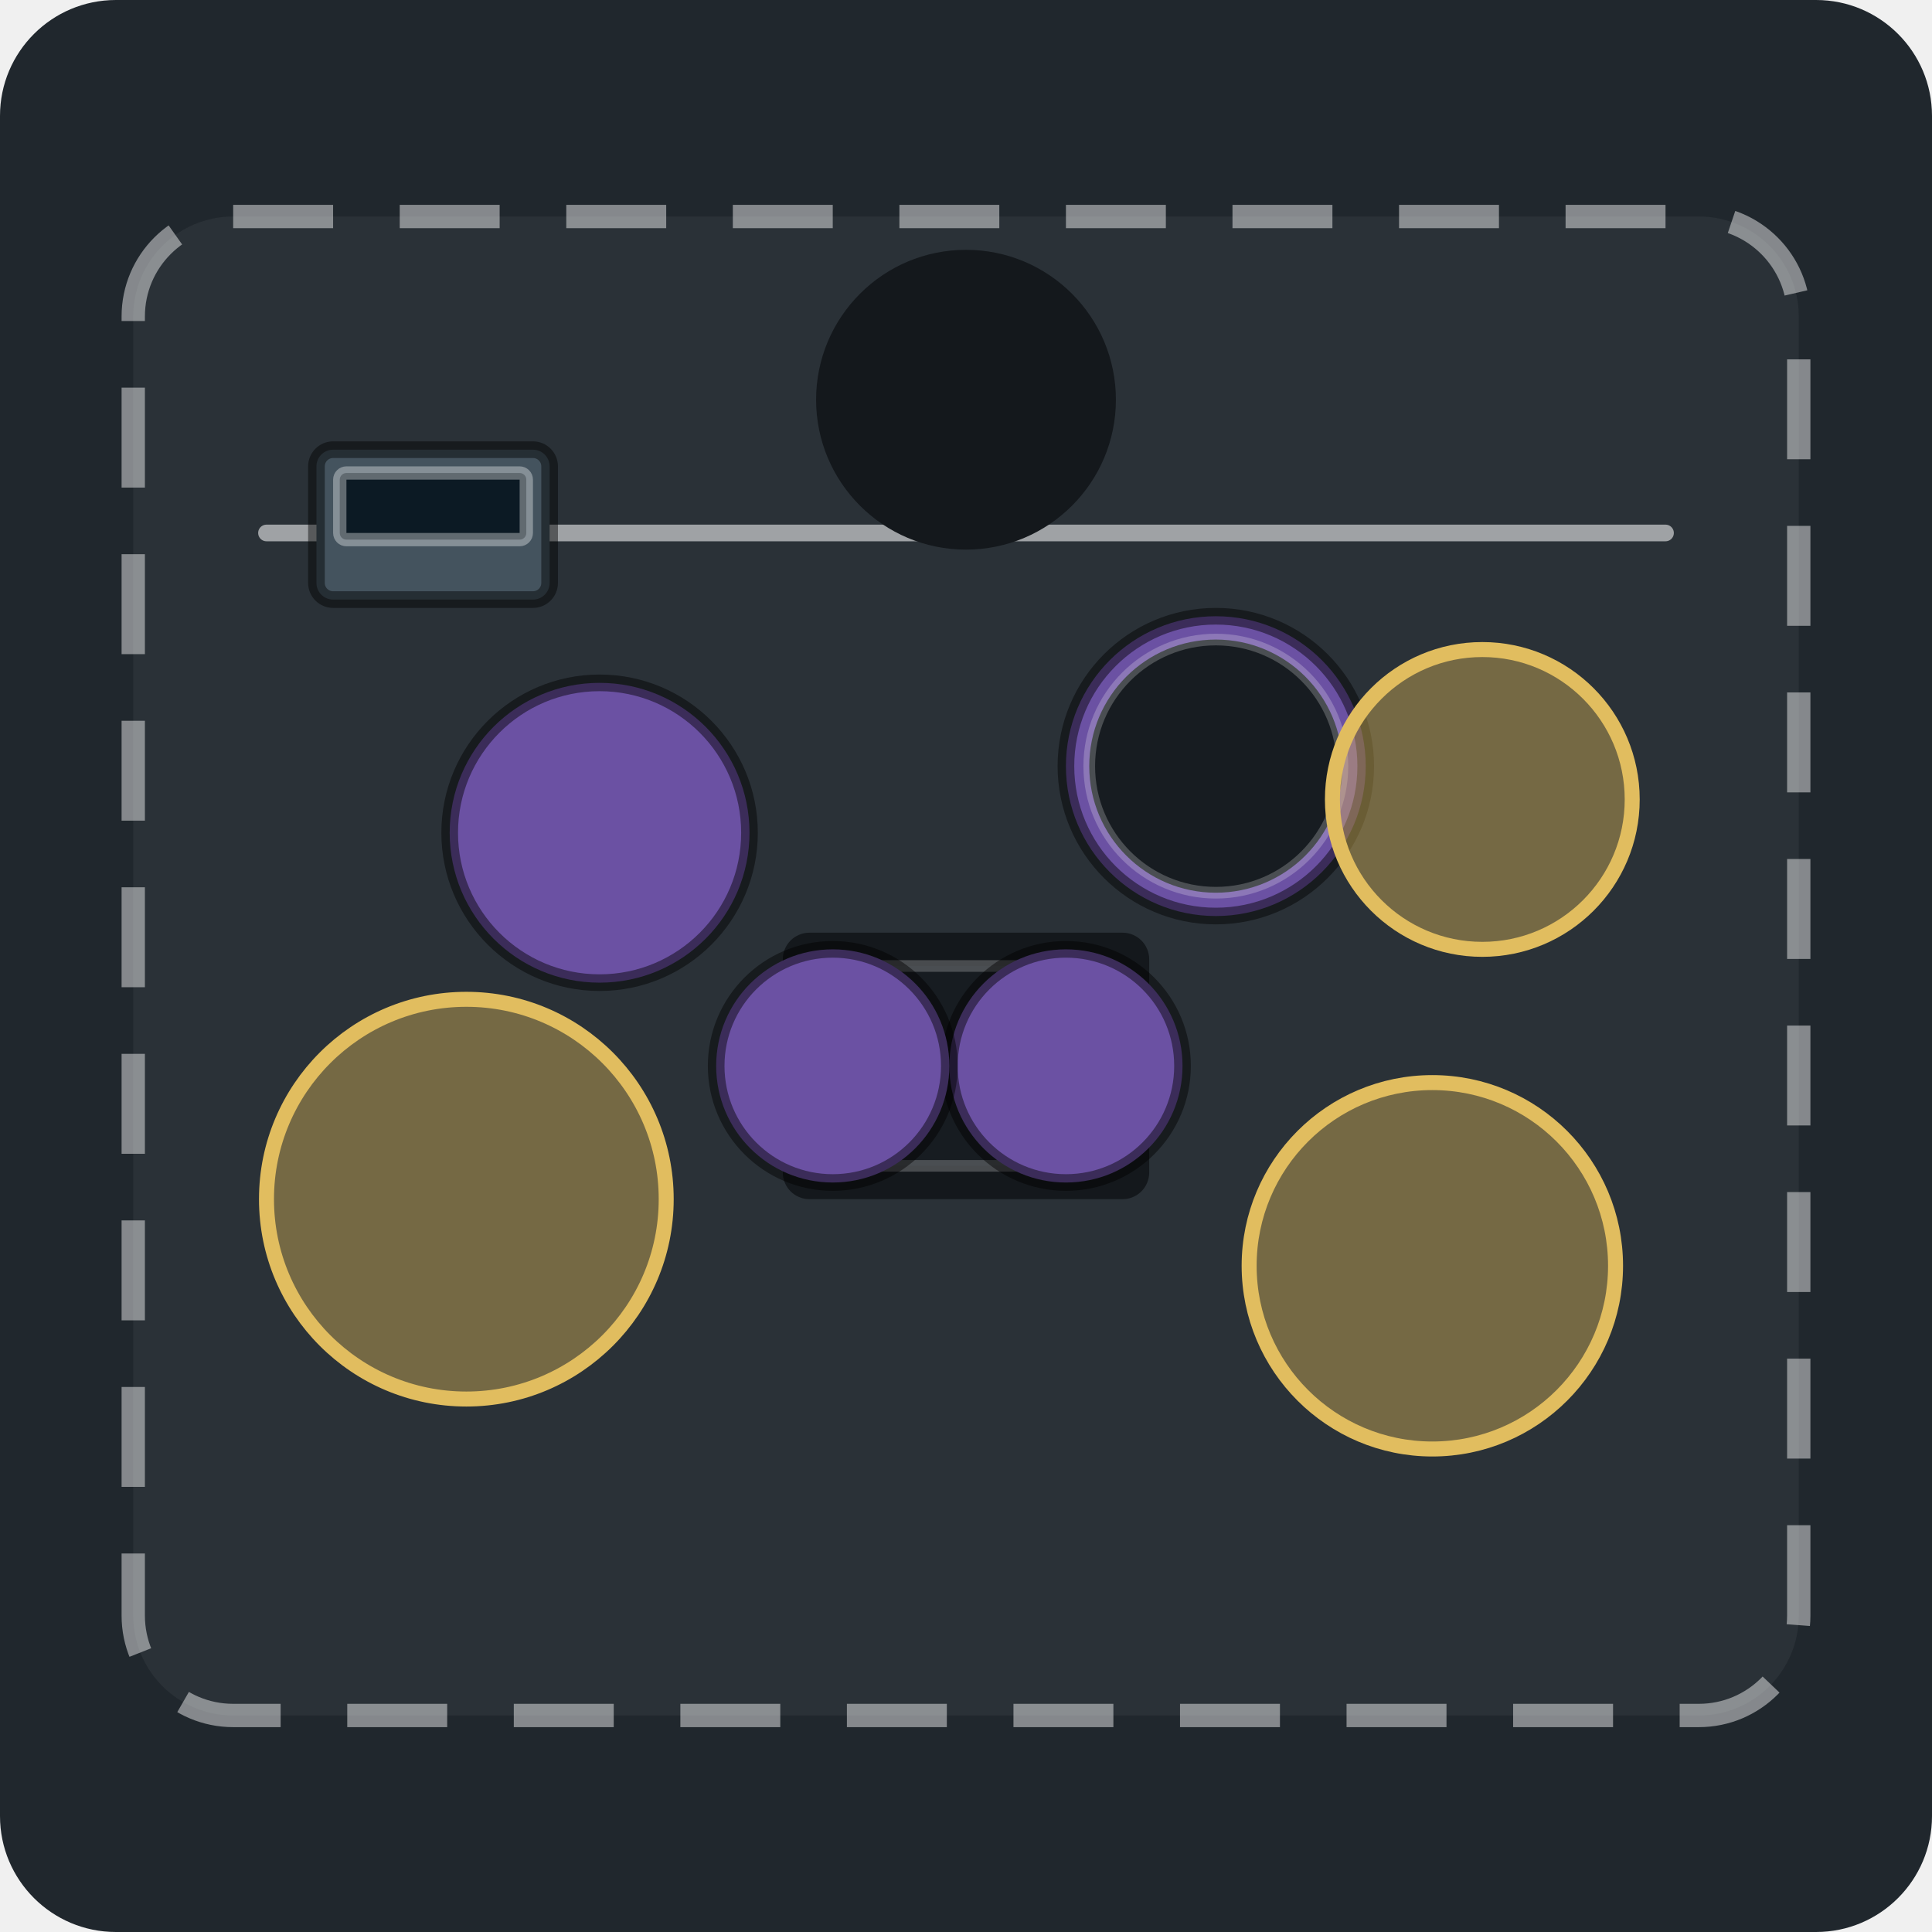
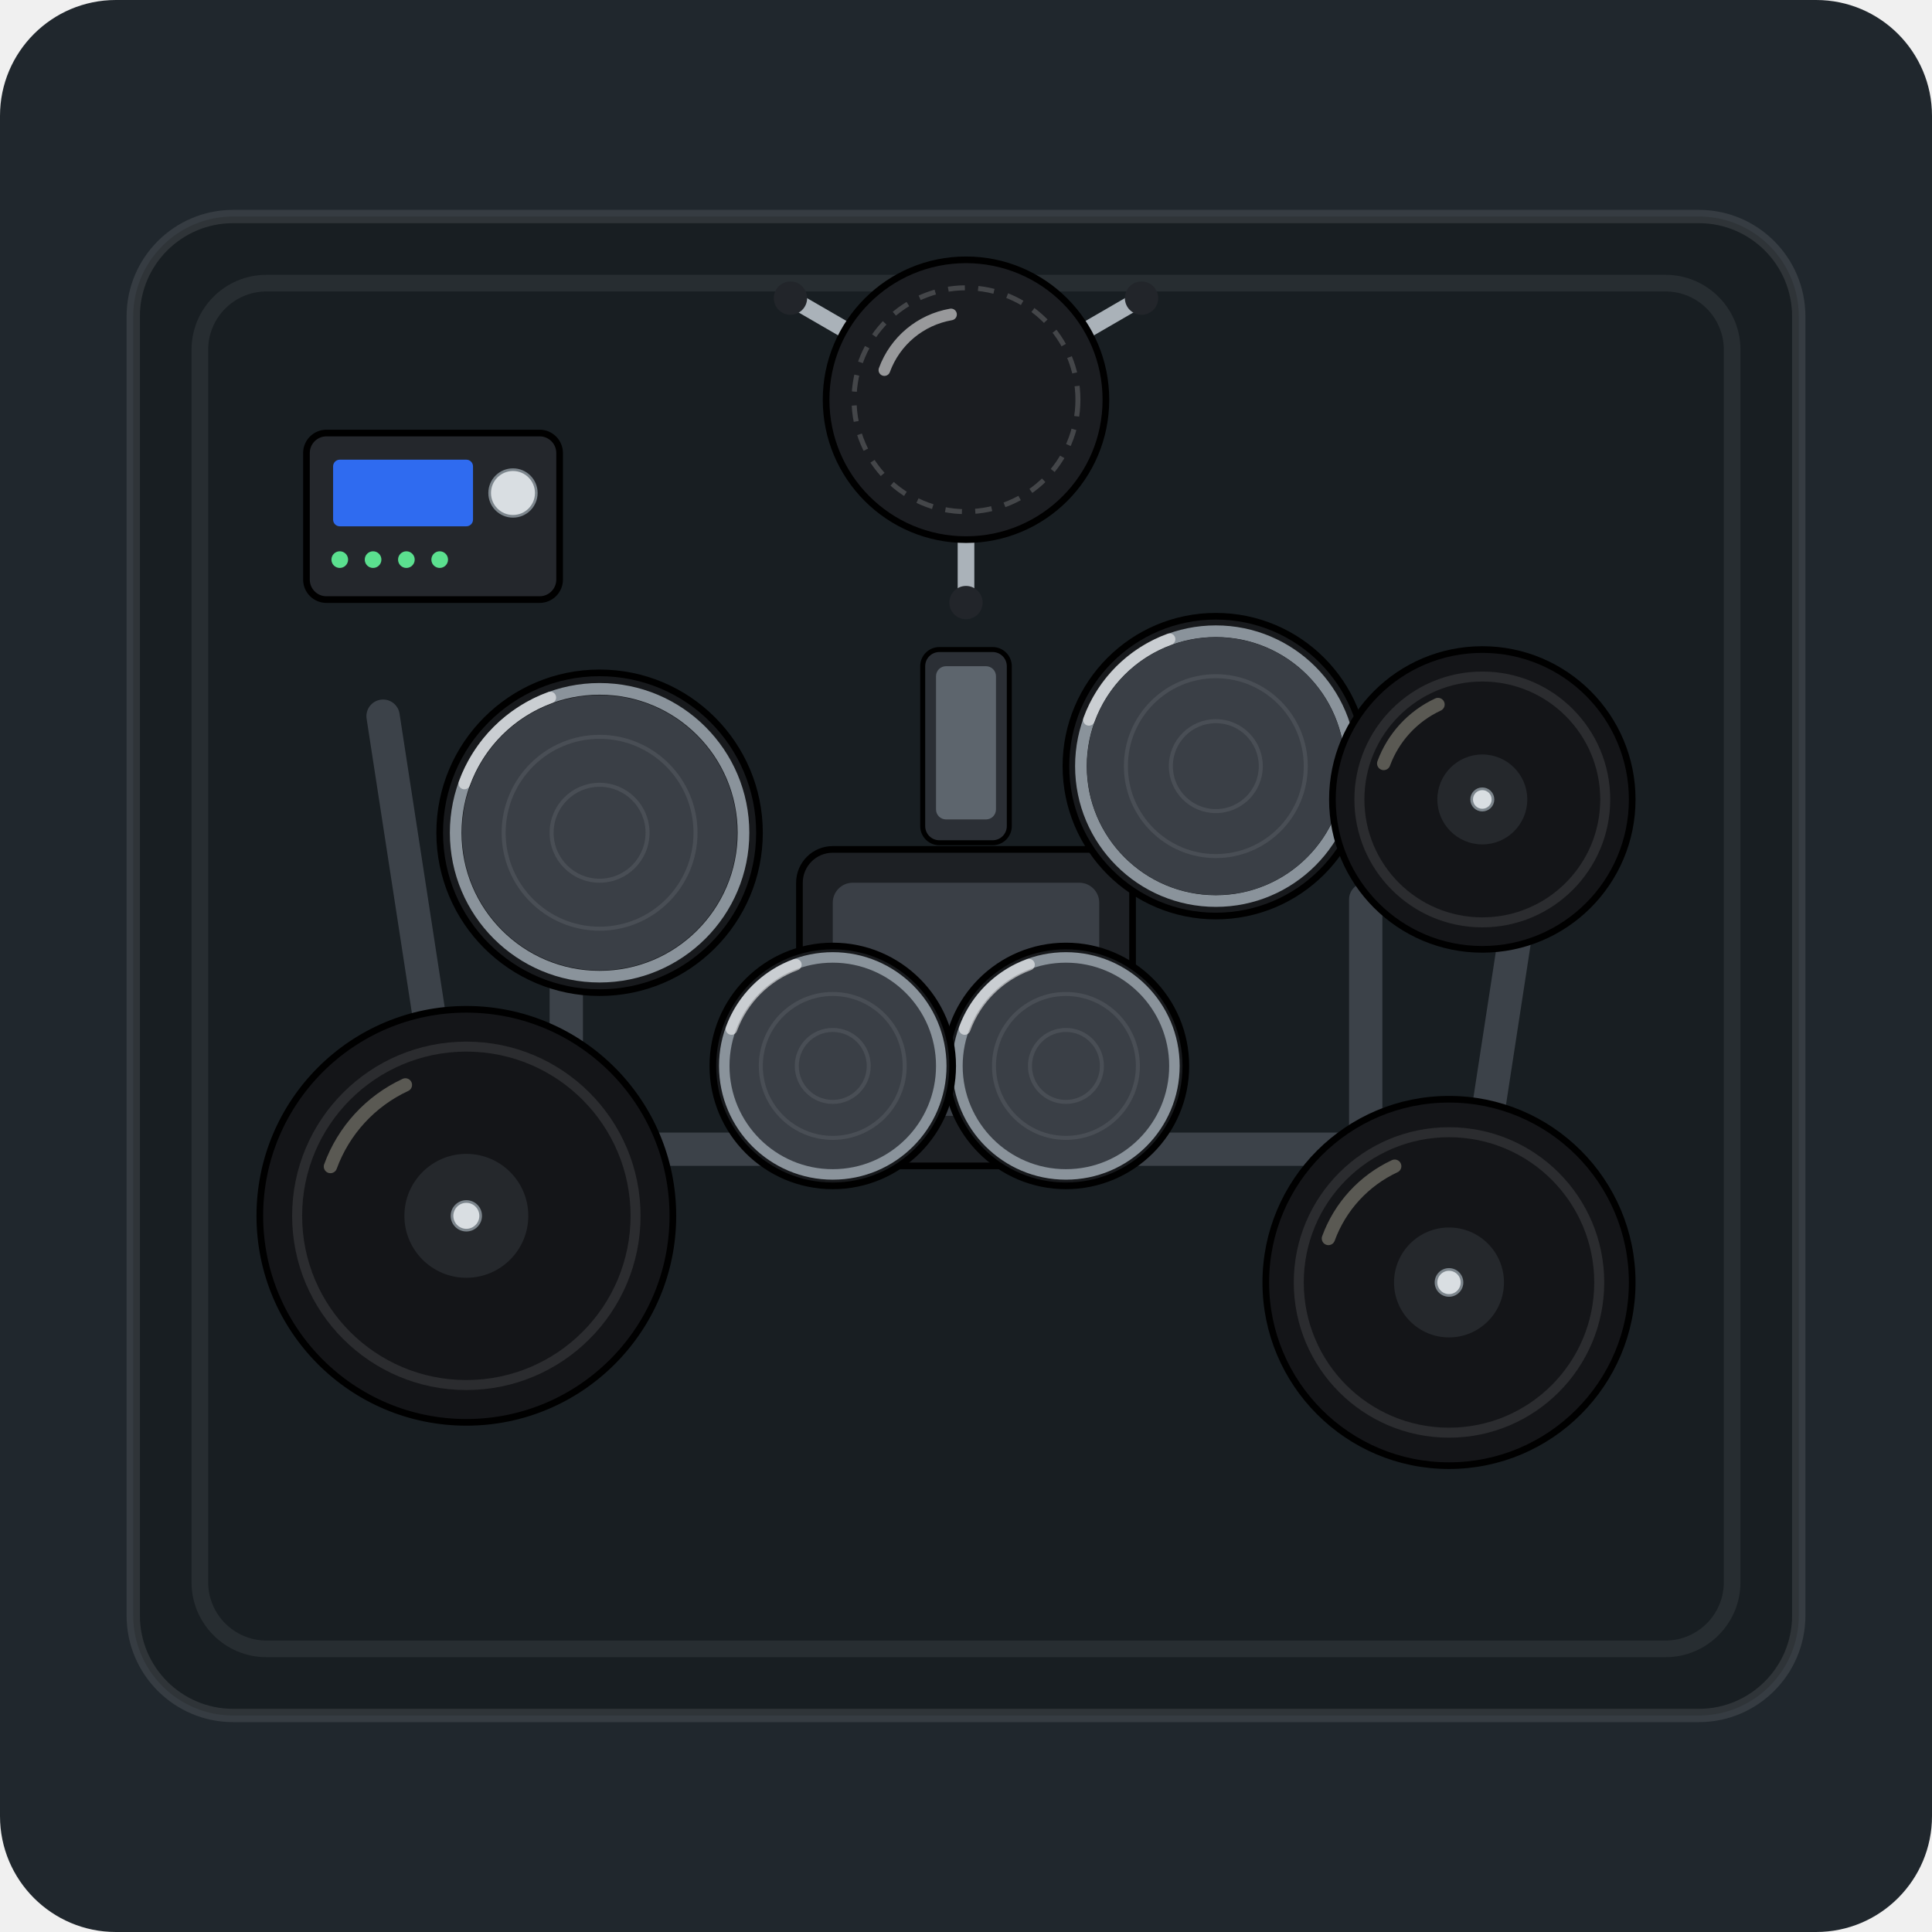
<svg xmlns="http://www.w3.org/2000/svg" viewBox="-2.9 -2.9 5.8 5.8" width="278" height="278">
-   <style>.s-bg{opacity:.5}.s-bpbody{fill:#1f6b5c}.s-bptop{fill:#2a8a76}.s-bpdiv{fill:none;stroke:rgba(0,0,0,.35);stroke-width:.015}.s-bpknob{fill:#16181b;stroke:#c9d0d5;stroke-width:.012}.s-bpmark{fill:none;stroke:#fff;stroke-width:.014;stroke-linecap:round}.s-bpsw{fill:#aab2b9;stroke:#6b747b;stroke-width:.01}.s-bplabel{fill:rgba(255,255,255,.7)}.s-dicase{fill:#1e3a8a}.s-ditop{fill:#2f6bf0}.s-dicap{fill:#3f4752;stroke:rgba(0,0,0,.35);stroke-width:.01}.s-discrew{fill:#9aa3ab}.s-dihole{fill:#0e1114}.s-dipin{fill:#d9dee2}.s-dilabel{fill:rgba(255,255,255,.82)}.s-dislot{fill:#0f1a3d}.s-diglint{fill:rgba(255,255,255,.14)}.s-sb1{fill:#2a120a}.s-sb2{fill:#6e2a10}.s-sb3{fill:#c9731f}.s-sb4{fill:#f0ac45}.s-red1{fill:#7d141c}.s-red2{fill:#b5222c}.s-red3{fill:#d43c42}.s-arm{fill:none;stroke:#d9dee2;stroke-width:.018;stroke-linecap:round}.s-gloss2{fill:none;stroke:rgba(255,255,255,.28);stroke-width:.035;stroke-linecap:round}.s-bodyrim{fill:none;stroke:rgba(0,0,0,.55);stroke-width:.018}.s-guard{fill:#f3f0e6;stroke:#bdb6a4;stroke-width:.014}.s-tort{fill:#3a160b}.s-tortspot{fill:#9c4a1c;opacity:.5}.s-tortspot2{fill:#c27a3a;opacity:.32}.s-guardrim{fill:none;stroke:#e9dccb;stroke-width:.012}.s-screw{fill:#cfd5da}.s-maple2{fill:#e6c487;stroke:#a87f3f;stroke-width:.008}.s-rosewood{fill:#3b2217;stroke:#1d100a;stroke-width:.008}.s-headrim{fill:none;stroke:#8c6530;stroke-width:.01}.s-fret2{fill:none;stroke:#d9dde0;stroke-width:.007}.s-pearl{fill:#efe9dc}.s-nut{fill:none;stroke:#f4f1e8;stroke-width:.02}.s-chrome2{fill:#d9dee2;stroke:#7d868d;stroke-width:.008}.s-saddle{fill:#aab2b9;stroke:#6b747b;stroke-width:.006}.s-coil{fill:#f2ead2;stroke:#a89b78;stroke-width:.008}.s-pole{fill:#5c5f63}.s-coilb{fill:#141414;stroke:#3a3a3a;stroke-width:.008}.s-pole2{fill:#8f979d}.s-knob{fill:#f2ead2;stroke:#8a7f62;stroke-width:.01}.s-knob2{fill:#2a2a2a;stroke:#b8bfc4;stroke-width:.012}.s-switch{fill:none;stroke:#f2ead2;stroke-width:.03;stroke-linecap:round}.s-str2{fill:none;stroke:rgba(235,238,240,.75);stroke-width:.005}.s-str3{fill:none;stroke:rgba(225,228,230,.8);stroke-width:.009}.s-plate{fill:rgba(214,176,74,.28);stroke:rgba(214,176,74,.6);stroke-width:.04}.s-string{fill:none;stroke:rgba(240,225,190,.45);stroke-width:.02}.s-gloss{fill:none;stroke:rgba(255,255,255,.3);stroke-width:.05;stroke-linecap:round}.s-pad{fill:#e9a23b}.s-pad2{fill:#3fb8c9}.s-plexi{fill:rgba(170,215,255,.32);stroke:rgba(200,230,255,.85);stroke-width:.05}.s-shine{fill:none;stroke:rgba(255,255,255,.55);stroke-width:.03;stroke-linecap:round}.s-staff{fill:none;stroke:rgba(20,24,28,.4);stroke-width:.018}.s-lyric{fill:rgba(255,255,255,.75)}.s-brassline{fill:none;stroke:#d6b04a;stroke-width:.08;stroke-linecap:round}.s-valve{fill:#f0d27a;stroke:#8a6a1f;stroke-width:.02}.s-line{fill:none;stroke:rgba(255,255,255,.55);stroke-width:.05;stroke-linecap:round;stroke-linejoin:round}.s-thin{fill:none;stroke:rgba(255,255,255,.32);stroke-width:.035;stroke-linecap:round}.s-boom{fill:none;stroke:#e8ecef;stroke-width:.06;stroke-linecap:round}.s-edge{stroke:rgba(0,0,0,.45);stroke-width:.05}.s-dark{fill:#14181c}.s-white{fill:#eef1f3}.s-head{fill:rgba(255,255,255,.13)}.s-glass{fill:#0c1a24;stroke:rgba(255,255,255,.35);stroke-width:.04}.s-grille{fill:#171c21;stroke:rgba(255,255,255,.22);stroke-width:.035}.s-metal{fill:rgba(222,184,86,.42);stroke:#e1bd5f;stroke-width:.045}.s-led{fill:#5be08f}.s-red{fill:#ff6b5e}.s-port{fill:#14181c;stroke:rgba(255,255,255,.6);stroke-width:.03}.s-acrylic{fill:rgba(170,215,255,.16);stroke:rgba(190,225,255,.75);stroke-width:.05}.s-beam{fill:rgba(255,214,110,.09)}.s-ped1{fill:#3fb6a8}.s-ped2{fill:#e2833a}.s-ped3{fill:#d8d24a}.s-ped4{fill:#8a73d6}.s-deck{fill:rgba(255,255,255,.05);stroke:rgba(255,255,255,.45);stroke-width:.07;stroke-dasharray:.3 .2}.s-spruce{fill:#d8ad6c}.s-burst{fill:#3b1d10}.s-burstin{fill:#cf7a2b}.s-navy{fill:#33507c}.s-maple{fill:#e3c389}.s-rose{fill:#2b1c13}.s-varnish{fill:#a24f25}.s-pg{fill:#f2efe8}.s-cream{fill:#efe6d2}.s-chrome{fill:#cfd5da}.s-str{fill:none;stroke:rgba(255,255,255,.45);stroke-width:.006}.s-bind{fill:none;stroke:#2a1a10;stroke-width:.018}.s-fret{fill:none;stroke:rgba(255,255,255,.35);stroke-width:.008}.s-cab{fill:#2b3640}.s-cabtop{fill:#36434f}.s-mesh{fill:#14181c}.s-cone{fill:#5d6a77}.s-dot{fill:rgba(255,255,255,.2)}.s-txt{fill:rgba(255,255,255,.55);font:700 .3px Archivo,Arial,sans-serif;letter-spacing:.02px}.s-wood{fill:#c08a4e}.s-wood2{fill:#7a5232}.s-red2{fill:#b5413a}.s-blk{fill:#26292d}.s-brass{fill:#d6b04a}.c-audio{fill:#2e6a99}.c-inst{fill:#6b51a3}.c-power{fill:#b85a22}.c-infra{fill:#44535e}.c-video{fill:#a3426b}</style>
+   <style>.s-bg{opacity:.5}.s-bpbody{fill:#1f6b5c}.s-bptop{fill:#2a8a76}.s-bpdiv{fill:none;stroke:rgba(0,0,0,.35);stroke-width:.015}.s-bpknob{fill:#16181b;stroke:#c9d0d5;stroke-width:.012}.s-bpmark{fill:none;stroke:#fff;stroke-width:.014;stroke-linecap:round}.s-bpsw{fill:#aab2b9;stroke:#6b747b;stroke-width:.01}.s-bplabel{fill:rgba(255,255,255,.7)}.s-rug{fill:rgba(0,0,0,.24);stroke:rgba(255,255,255,.1);stroke-width:.04}.s-rugline{fill:none;stroke:rgba(255,255,255,.07);stroke-width:.05}.light-deck .s-rug{fill:rgba(0,0,0,.07);stroke:rgba(0,0,0,.14)}.light-deck .s-rugline{stroke:rgba(0,0,0,.08)}.s-kshell{fill:#7a1e2c;stroke:rgba(0,0,0,.45);stroke-width:.025}.s-khoop{fill:none;stroke:#c3cad0;stroke-width:.045}.s-khoopw{fill:#5a1420;stroke:rgba(0,0,0,.35);stroke-width:.015}.s-lug{fill:#b9c1c8;stroke:#5d666d;stroke-width:.012}.s-kwear{fill:rgba(120,100,70,.12)}.s-kheadline{fill:none;stroke:rgba(0,0,0,.18);stroke-width:.012}.s-kglint{fill:none;stroke:rgba(255,255,255,.55);stroke-width:.035;stroke-linecap:round}.s-cymedge{fill:#6e4e16}.s-lathe{fill:none;stroke:rgba(90,58,10,.28);stroke-width:.012}.s-bell{fill:#e9c870;stroke:rgba(90,58,10,.45);stroke-width:.015}.s-bell2{fill:#f5dc93}.s-cymglint{fill:none;stroke:rgba(255,248,220,.6);stroke-width:.06;stroke-linecap:round}.s-cymglint2{fill:none;stroke:rgba(255,248,220,.3);stroke-width:.04;stroke-linecap:round}.s-seat{fill:#1b1d21;stroke:#000;stroke-width:.02}.s-stitch{fill:none;stroke:rgba(255,255,255,.18);stroke-width:.015;stroke-dasharray:.05 .04}.s-kleg{fill:none;stroke:#aab2b9;stroke-width:.05;stroke-linecap:round}.s-kfoot{fill:#22252a}.s-pedal{fill:#2b2f35;stroke:#000;stroke-width:.015}.s-pedaltop{fill:#5d656d}.s-beater{fill:#f1ede4;stroke:#555;stroke-width:.012}.s-erack{fill:none;stroke:#3c4249;stroke-width:.1;stroke-linecap:round;stroke-linejoin:round}.s-eshell{fill:#17191c;stroke:#000;stroke-width:.02}.s-emesh{fill:#3a3f46}.s-ehoop{fill:none;stroke:#8a939b;stroke-width:.035}.s-emeshline{fill:none;stroke:rgba(255,255,255,.08);stroke-width:.012}.s-etower{fill:#1d2024;stroke:#000;stroke-width:.02}.s-ecym{fill:#141518;stroke:#000;stroke-width:.02}.s-ecymzone{fill:none;stroke:rgba(255,255,255,.1);stroke-width:.03}.s-ecymbell{fill:#25282c}.s-emod{fill:#24272c;stroke:#000;stroke-width:.02}.s-escreen{fill:#2f6bf0}.s-dicase{fill:#1e3a8a}.s-ditop{fill:#2f6bf0}.s-dicap{fill:#3f4752;stroke:rgba(0,0,0,.35);stroke-width:.01}.s-discrew{fill:#9aa3ab}.s-dihole{fill:#0e1114}.s-dipin{fill:#d9dee2}.s-dilabel{fill:rgba(255,255,255,.82)}.s-dislot{fill:#0f1a3d}.s-diglint{fill:rgba(255,255,255,.14)}.s-sb1{fill:#2a120a}.s-sb2{fill:#6e2a10}.s-sb3{fill:#c9731f}.s-sb4{fill:#f0ac45}.s-red1{fill:#7d141c}.s-red2{fill:#b5222c}.s-red3{fill:#d43c42}.s-arm{fill:none;stroke:#d9dee2;stroke-width:.018;stroke-linecap:round}.s-gloss2{fill:none;stroke:rgba(255,255,255,.28);stroke-width:.035;stroke-linecap:round}.s-bodyrim{fill:none;stroke:rgba(0,0,0,.55);stroke-width:.018}.s-guard{fill:#f3f0e6;stroke:#bdb6a4;stroke-width:.014}.s-tort{fill:#3a160b}.s-tortspot{fill:#9c4a1c;opacity:.5}.s-tortspot2{fill:#c27a3a;opacity:.32}.s-guardrim{fill:none;stroke:#e9dccb;stroke-width:.012}.s-screw{fill:#cfd5da}.s-maple2{fill:#e6c487;stroke:#a87f3f;stroke-width:.008}.s-rosewood{fill:#3b2217;stroke:#1d100a;stroke-width:.008}.s-headrim{fill:none;stroke:#8c6530;stroke-width:.01}.s-fret2{fill:none;stroke:#d9dde0;stroke-width:.007}.s-pearl{fill:#efe9dc}.s-nut{fill:none;stroke:#f4f1e8;stroke-width:.02}.s-chrome2{fill:#d9dee2;stroke:#7d868d;stroke-width:.008}.s-saddle{fill:#aab2b9;stroke:#6b747b;stroke-width:.006}.s-coil{fill:#f2ead2;stroke:#a89b78;stroke-width:.008}.s-pole{fill:#5c5f63}.s-coilb{fill:#141414;stroke:#3a3a3a;stroke-width:.008}.s-pole2{fill:#8f979d}.s-knob{fill:#f2ead2;stroke:#8a7f62;stroke-width:.01}.s-knob2{fill:#2a2a2a;stroke:#b8bfc4;stroke-width:.012}.s-switch{fill:none;stroke:#f2ead2;stroke-width:.03;stroke-linecap:round}.s-str2{fill:none;stroke:rgba(235,238,240,.75);stroke-width:.005}.s-str3{fill:none;stroke:rgba(225,228,230,.8);stroke-width:.009}.s-plate{fill:rgba(214,176,74,.28);stroke:rgba(214,176,74,.6);stroke-width:.04}.s-string{fill:none;stroke:rgba(240,225,190,.45);stroke-width:.02}.s-gloss{fill:none;stroke:rgba(255,255,255,.3);stroke-width:.05;stroke-linecap:round}.s-pad{fill:#e9a23b}.s-pad2{fill:#3fb8c9}.s-plexi{fill:rgba(170,215,255,.32);stroke:rgba(200,230,255,.85);stroke-width:.05}.s-shine{fill:none;stroke:rgba(255,255,255,.55);stroke-width:.03;stroke-linecap:round}.s-staff{fill:none;stroke:rgba(20,24,28,.4);stroke-width:.018}.s-lyric{fill:rgba(255,255,255,.75)}.s-brassline{fill:none;stroke:#d6b04a;stroke-width:.08;stroke-linecap:round}.s-valve{fill:#f0d27a;stroke:#8a6a1f;stroke-width:.02}.s-line{fill:none;stroke:rgba(255,255,255,.55);stroke-width:.05;stroke-linecap:round;stroke-linejoin:round}.s-thin{fill:none;stroke:rgba(255,255,255,.32);stroke-width:.035;stroke-linecap:round}.s-boom{fill:none;stroke:#e8ecef;stroke-width:.06;stroke-linecap:round}.s-edge{stroke:rgba(0,0,0,.45);stroke-width:.05}.s-dark{fill:#14181c}.s-white{fill:#eef1f3}.s-head{fill:rgba(255,255,255,.13)}.s-glass{fill:#0c1a24;stroke:rgba(255,255,255,.35);stroke-width:.04}.s-grille{fill:#171c21;stroke:rgba(255,255,255,.22);stroke-width:.035}.s-metal{fill:rgba(222,184,86,.42);stroke:#e1bd5f;stroke-width:.045}.s-led{fill:#5be08f}.s-red{fill:#ff6b5e}.s-port{fill:#14181c;stroke:rgba(255,255,255,.6);stroke-width:.03}.s-acrylic{fill:rgba(170,215,255,.16);stroke:rgba(190,225,255,.75);stroke-width:.05}.s-beam{fill:rgba(255,214,110,.09)}.s-ped1{fill:#3fb6a8}.s-ped2{fill:#e2833a}.s-ped3{fill:#d8d24a}.s-ped4{fill:#8a73d6}.s-deck{fill:rgba(255,255,255,.05);stroke:rgba(255,255,255,.45);stroke-width:.07;stroke-dasharray:.3 .2}.s-spruce{fill:#d8ad6c}.s-burst{fill:#3b1d10}.s-burstin{fill:#cf7a2b}.s-navy{fill:#33507c}.s-maple{fill:#e3c389}.s-rose{fill:#2b1c13}.s-varnish{fill:#a24f25}.s-pg{fill:#f2efe8}.s-cream{fill:#efe6d2}.s-chrome{fill:#cfd5da}.s-str{fill:none;stroke:rgba(255,255,255,.45);stroke-width:.006}.s-bind{fill:none;stroke:#2a1a10;stroke-width:.018}.s-fret{fill:none;stroke:rgba(255,255,255,.35);stroke-width:.008}.s-cab{fill:#2b3640}.s-cabtop{fill:#36434f}.s-mesh{fill:#14181c}.s-cone{fill:#5d6a77}.s-dot{fill:rgba(255,255,255,.2)}.s-txt{fill:rgba(255,255,255,.55);font:700 .3px Archivo,Arial,sans-serif;letter-spacing:.02px}.s-wood{fill:#c08a4e}.s-wood2{fill:#7a5232}.s-red2{fill:#b5413a}.s-blk{fill:#26292d}.s-brass{fill:#d6b04a}.c-audio{fill:#2e6a99}.c-inst{fill:#6b51a3}.c-power{fill:#b85a22}.c-infra{fill:#44535e}.c-video{fill:#a3426b}</style>
  <rect x="-2.9" y="-2.9" width="5.8" height="5.8" rx="0.348" fill="#20272d" />
-   <rect class="s-deck" x="-2.5" y="-2.25" width="5" height="4.5" rx="0.3" />
-   <path class="s-line" d="M-2.1 -1.3L2.1 -1.3" />
-   <circle class="s-dark" cx="0" cy="-1.7" r="0.45" />
-   <rect class="s-dark" x="-0.55" y="-0.1" width="1.1" height="0.8" rx="0.08" />
-   <rect class="s-grille" x="-0.45" y="0" width="0.9" height="0.6" rx="0.05" />
-   <circle class="body c-inst s-edge" cx="0.75" cy="-0.6" r="0.45" />
-   <circle class="s-grille" cx="0.75" cy="-0.6" r="0.38" />
-   <circle class="body c-inst s-edge" cx="0.3" cy="0.3" r="0.35" />
-   <circle class="body c-inst s-edge" cx="-0.4" cy="0.3" r="0.35" />
-   <circle class="body c-inst s-edge" cx="-1.1" cy="-0.4" r="0.45" />
-   <circle class="s-metal" cx="1.55" cy="-0.5" r="0.45" />
-   <circle class="s-metal" cx="1.4" cy="0.9" r="0.55" />
-   <circle class="s-metal" cx="-1.5" cy="0.7" r="0.6" />
-   <rect class="body c-infra s-edge" x="-1.95" y="-1.55" width="0.7" height="0.45" rx="0.05" />
-   <rect class="s-glass" x="-1.88" y="-1.48" width="0.56" height="0.2" rx="0.02" />
+   <rect class="s-rug" x="-2.5" y="-2.25" width="5" height="4.5" rx="0.3" />
+   <rect class="s-rugline" x="-2.3" y="-2.05" width="4.6" height="4.1" rx="0.2" />
+   <path class="s-kleg" d="M0 -1.448L0 -1.091" />
+   <circle class="s-kfoot" cx="0" cy="-1.091" r="0.05" />
+   <path class="s-kleg" d="M-0.218 -1.826L-0.527 -2.005" />
+   <circle class="s-kfoot" cx="-0.527" cy="-2.005" r="0.05" />
+   <path class="s-kleg" d="M0.218 -1.826L0.527 -2.005" />
+   <circle class="s-kfoot" cx="0.527" cy="-2.005" r="0.05" />
+   <circle class="s-seat" cx="0" cy="-1.7" r="0.42" />
+   <circle class="s-stitch" cx="0" cy="-1.7" r="0.336" />
+   <path class="s-kglint" d="M-0.245 -1.789A0.26 0.26 0 0 1 -0.045 -1.956" />
+   <path class="s-erack" d="M-1.75 -.75L-1.55 .55H1.55L1.75 -.75" />
+   <path class="s-erack" d="M-1.2 .55V-.2M1.2 .55V-.2" />
+   <rect class="s-pedal" x="-0.13" y="-0.95" width="0.26" height="0.58" rx="0.05" />
+   <rect class="s-pedaltop" x="-0.09" y="-0.9" width="0.18" height="0.46" rx="0.03" />
+   <rect class="s-etower" x="-0.5" y="-0.35" width="1" height="0.95" rx="0.1" />
+   <rect class="s-emesh" x="-0.4" y="-0.25" width="0.8" height="0.7" rx="0.06" />
+   <circle class="s-eshell" cx="-1.1" cy="-0.4" r="0.48" />
+   <circle class="s-ehoop" cx="-1.1" cy="-0.4" r="0.432" />
+   <circle class="s-emesh" cx="-1.1" cy="-0.4" r="0.413" />
+   <circle class="s-emeshline" cx="-1.1" cy="-0.4" r="0.288" />
+   <circle class="s-emeshline" cx="-1.1" cy="-0.4" r="0.144" />
+   <path class="s-kglint" d="M-1.506 -0.548A0.432 0.432 0 0 1 -1.248 -0.806" />
+   <circle class="s-eshell" cx="0.3" cy="0.3" r="0.36" />
+   <circle class="s-ehoop" cx="0.3" cy="0.3" r="0.324" />
+   <circle class="s-emesh" cx="0.3" cy="0.3" r="0.31" />
+   <circle class="s-emeshline" cx="0.3" cy="0.3" r="0.216" />
+   <circle class="s-emeshline" cx="0.3" cy="0.3" r="0.108" />
+   <path class="s-kglint" d="M-0.004 0.189A0.324 0.324 0 0 1 0.189 -0.004" />
+   <circle class="s-eshell" cx="-0.4" cy="0.3" r="0.36" />
+   <circle class="s-ehoop" cx="-0.4" cy="0.3" r="0.324" />
+   <circle class="s-emesh" cx="-0.4" cy="0.3" r="0.31" />
+   <circle class="s-emeshline" cx="-0.4" cy="0.3" r="0.216" />
+   <circle class="s-emeshline" cx="-0.4" cy="0.3" r="0.108" />
+   <path class="s-kglint" d="M-0.704 0.189A0.324 0.324 0 0 1 -0.511 -0.004" />
+   <circle class="s-eshell" cx="0.75" cy="-0.6" r="0.45" />
+   <circle class="s-ehoop" cx="0.75" cy="-0.6" r="0.405" />
+   <circle class="s-emesh" cx="0.75" cy="-0.6" r="0.387" />
+   <circle class="s-emeshline" cx="0.75" cy="-0.6" r="0.27" />
+   <circle class="s-emeshline" cx="0.75" cy="-0.6" r="0.135" />
+   <path class="s-kglint" d="M0.369 -0.739A0.405 0.405 0 0 1 0.611 -0.981" />
+   <circle class="s-ecym" cx="1.55" cy="-0.5" r="0.45" />
+   <circle class="s-ecymzone" cx="1.55" cy="-0.5" r="0.369" />
+   <circle class="s-ecymbell" cx="1.55" cy="-0.5" r="0.135" />
+   <path class="s-cymglint2" d="M1.254 -0.608A0.315 0.315 0 0 1 1.417 -0.785" />
+   <circle class="s-chrome2" cx="1.55" cy="-0.5" r="0.032" />
+   <circle class="s-ecym" cx="1.45" cy="0.95" r="0.55" />
+   <circle class="s-ecymzone" cx="1.45" cy="0.95" r="0.451" />
+   <circle class="s-ecymbell" cx="1.45" cy="0.95" r="0.165" />
+   <path class="s-cymglint2" d="M1.088 0.818A0.385 0.385 0 0 1 1.287 0.601" />
+   <circle class="s-chrome2" cx="1.45" cy="0.95" r="0.039" />
+   <circle class="s-ecym" cx="-1.5" cy="0.75" r="0.62" />
+   <circle class="s-ecymzone" cx="-1.5" cy="0.75" r="0.508" />
+   <circle class="s-ecymbell" cx="-1.5" cy="0.75" r="0.186" />
+   <path class="s-cymglint2" d="M-1.908 0.602A0.434 0.434 0 0 1 -1.683 0.357" />
+   <circle class="s-chrome2" cx="-1.5" cy="0.75" r="0.043" />
+   <rect class="s-emod" x="-1.98" y="-1.6" width="0.76" height="0.5" rx="0.06" />
+   <rect class="s-escreen" x="-1.9" y="-1.52" width="0.42" height="0.2" rx="0.02" />
+   <circle class="s-chrome2" cx="-1.36" cy="-1.42" r="0.07" />
+   <circle class="s-led" cx="-1.88" cy="-1.22" r="0.025" />
+   <circle class="s-led" cx="-1.78" cy="-1.22" r="0.025" />
+   <circle class="s-led" cx="-1.68" cy="-1.22" r="0.025" />
+   <circle class="s-led" cx="-1.58" cy="-1.22" r="0.025" />
</svg>
